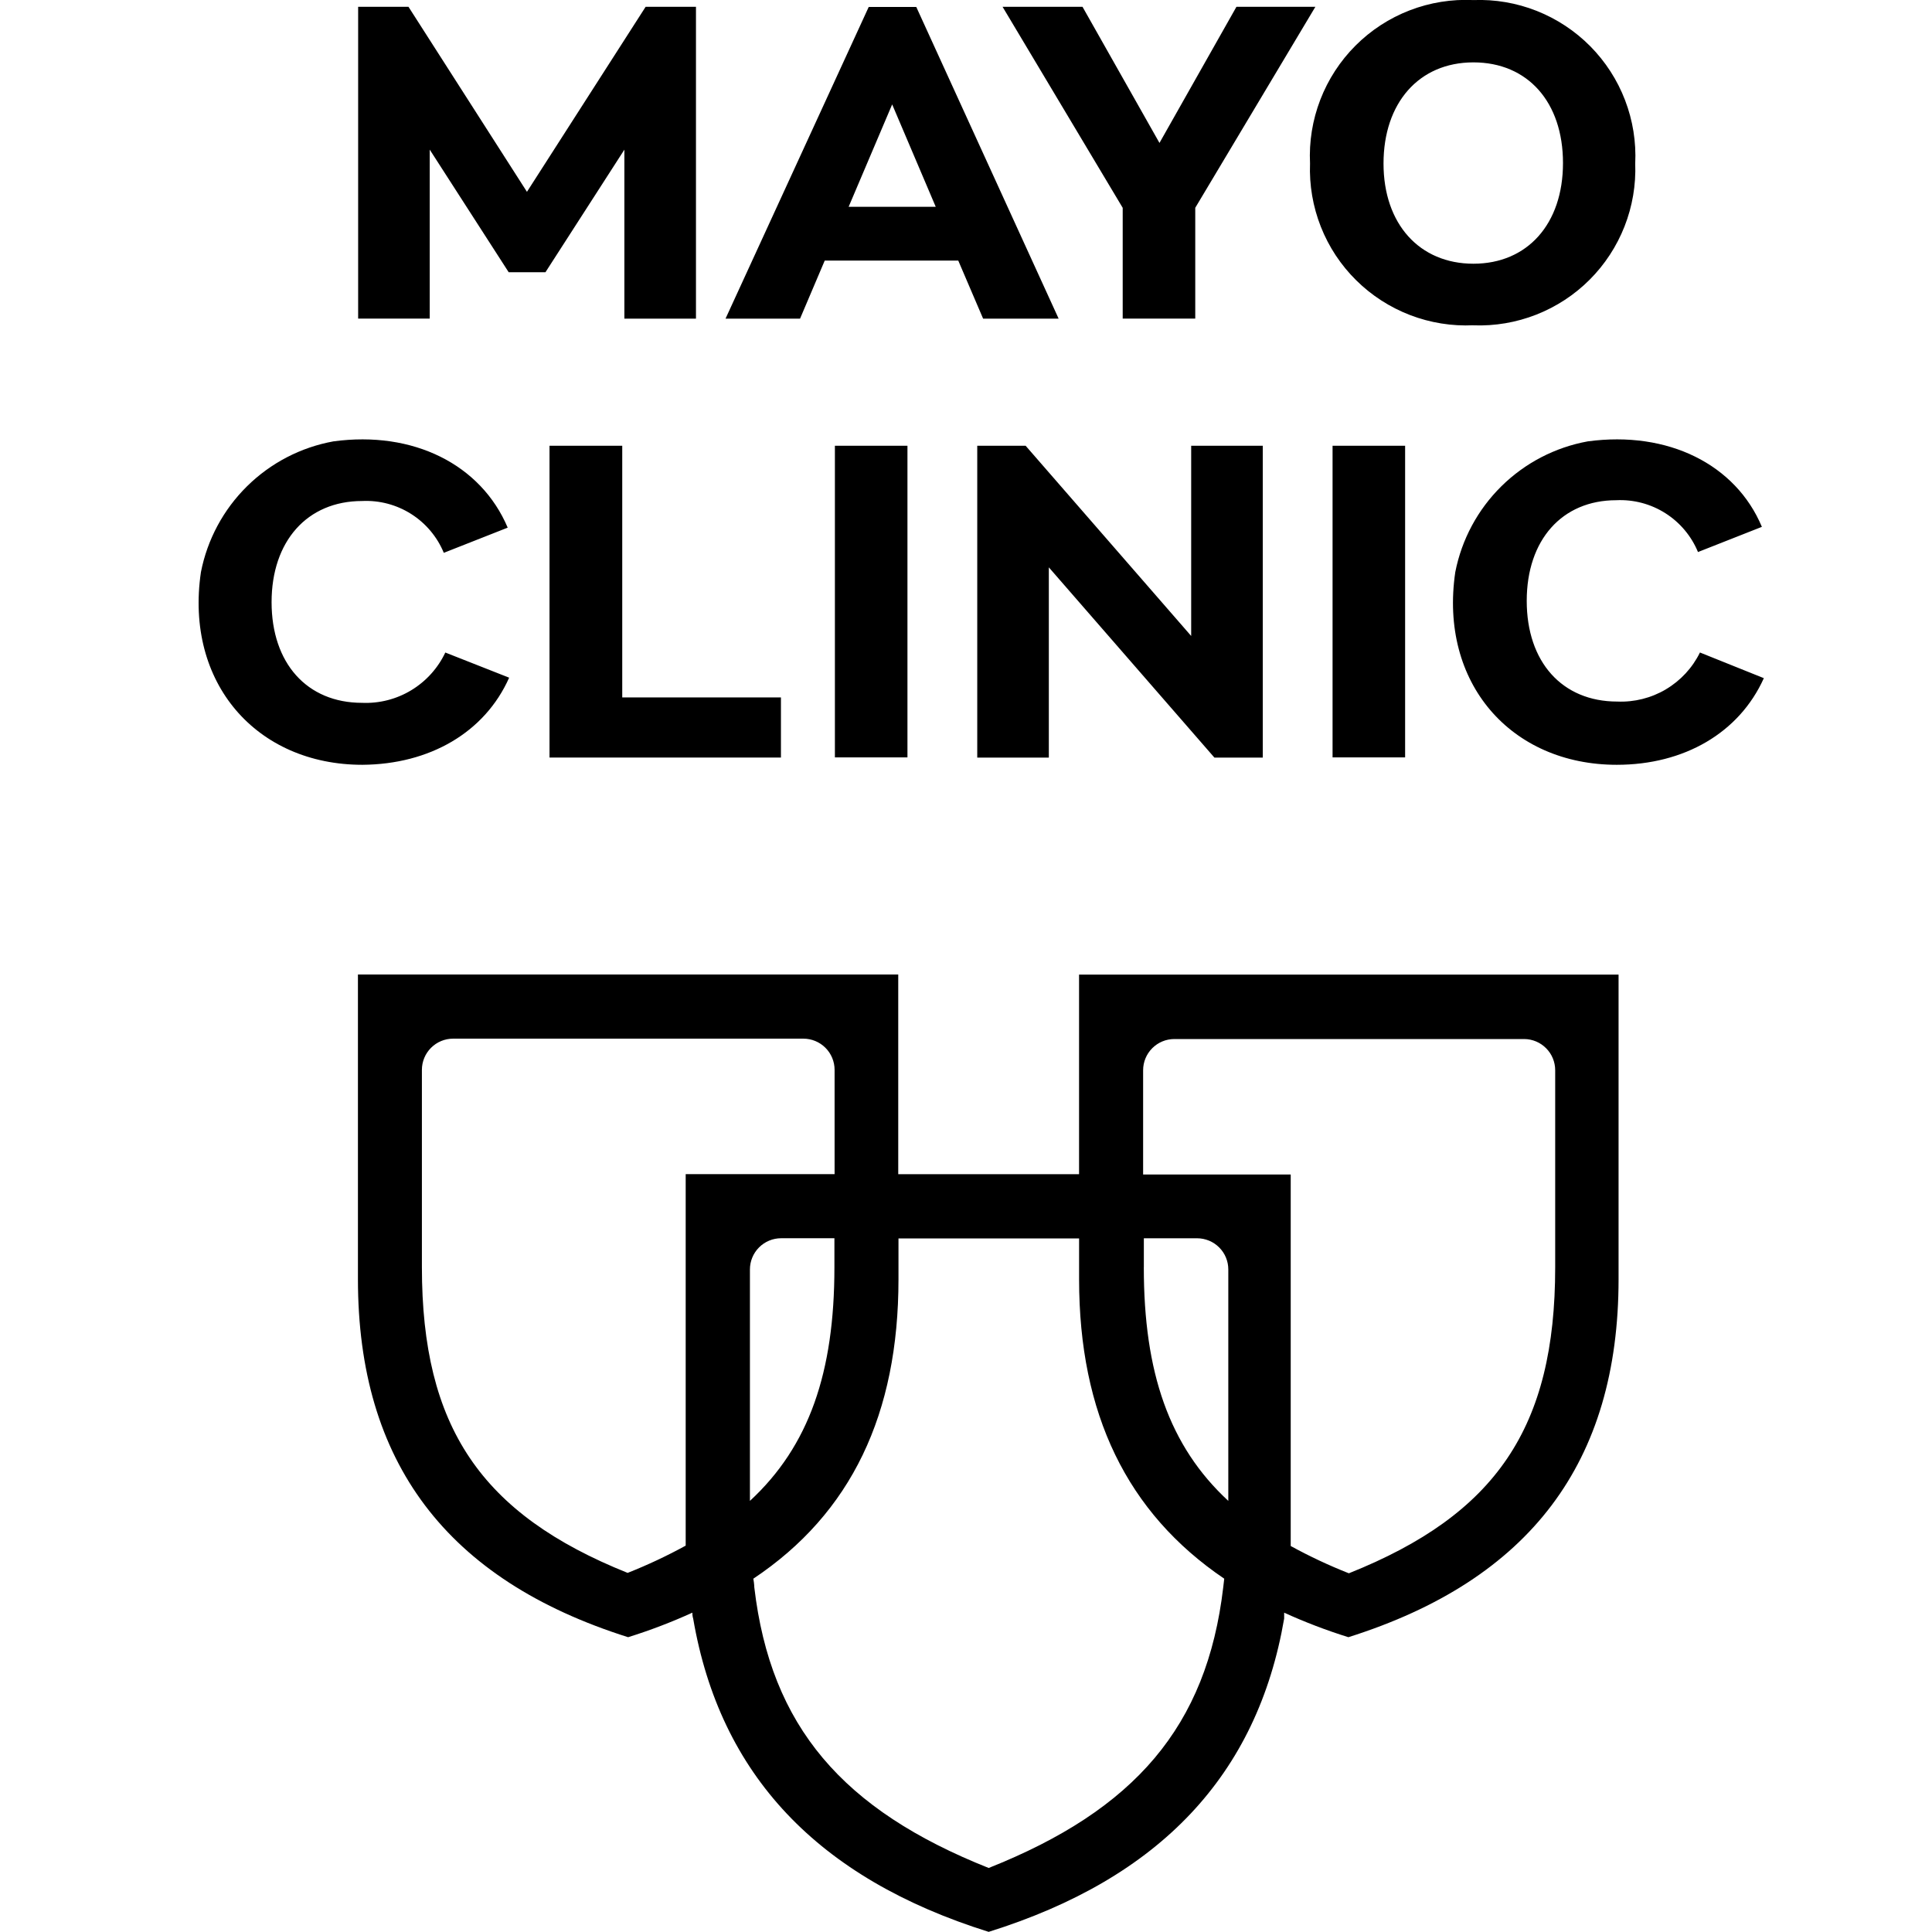
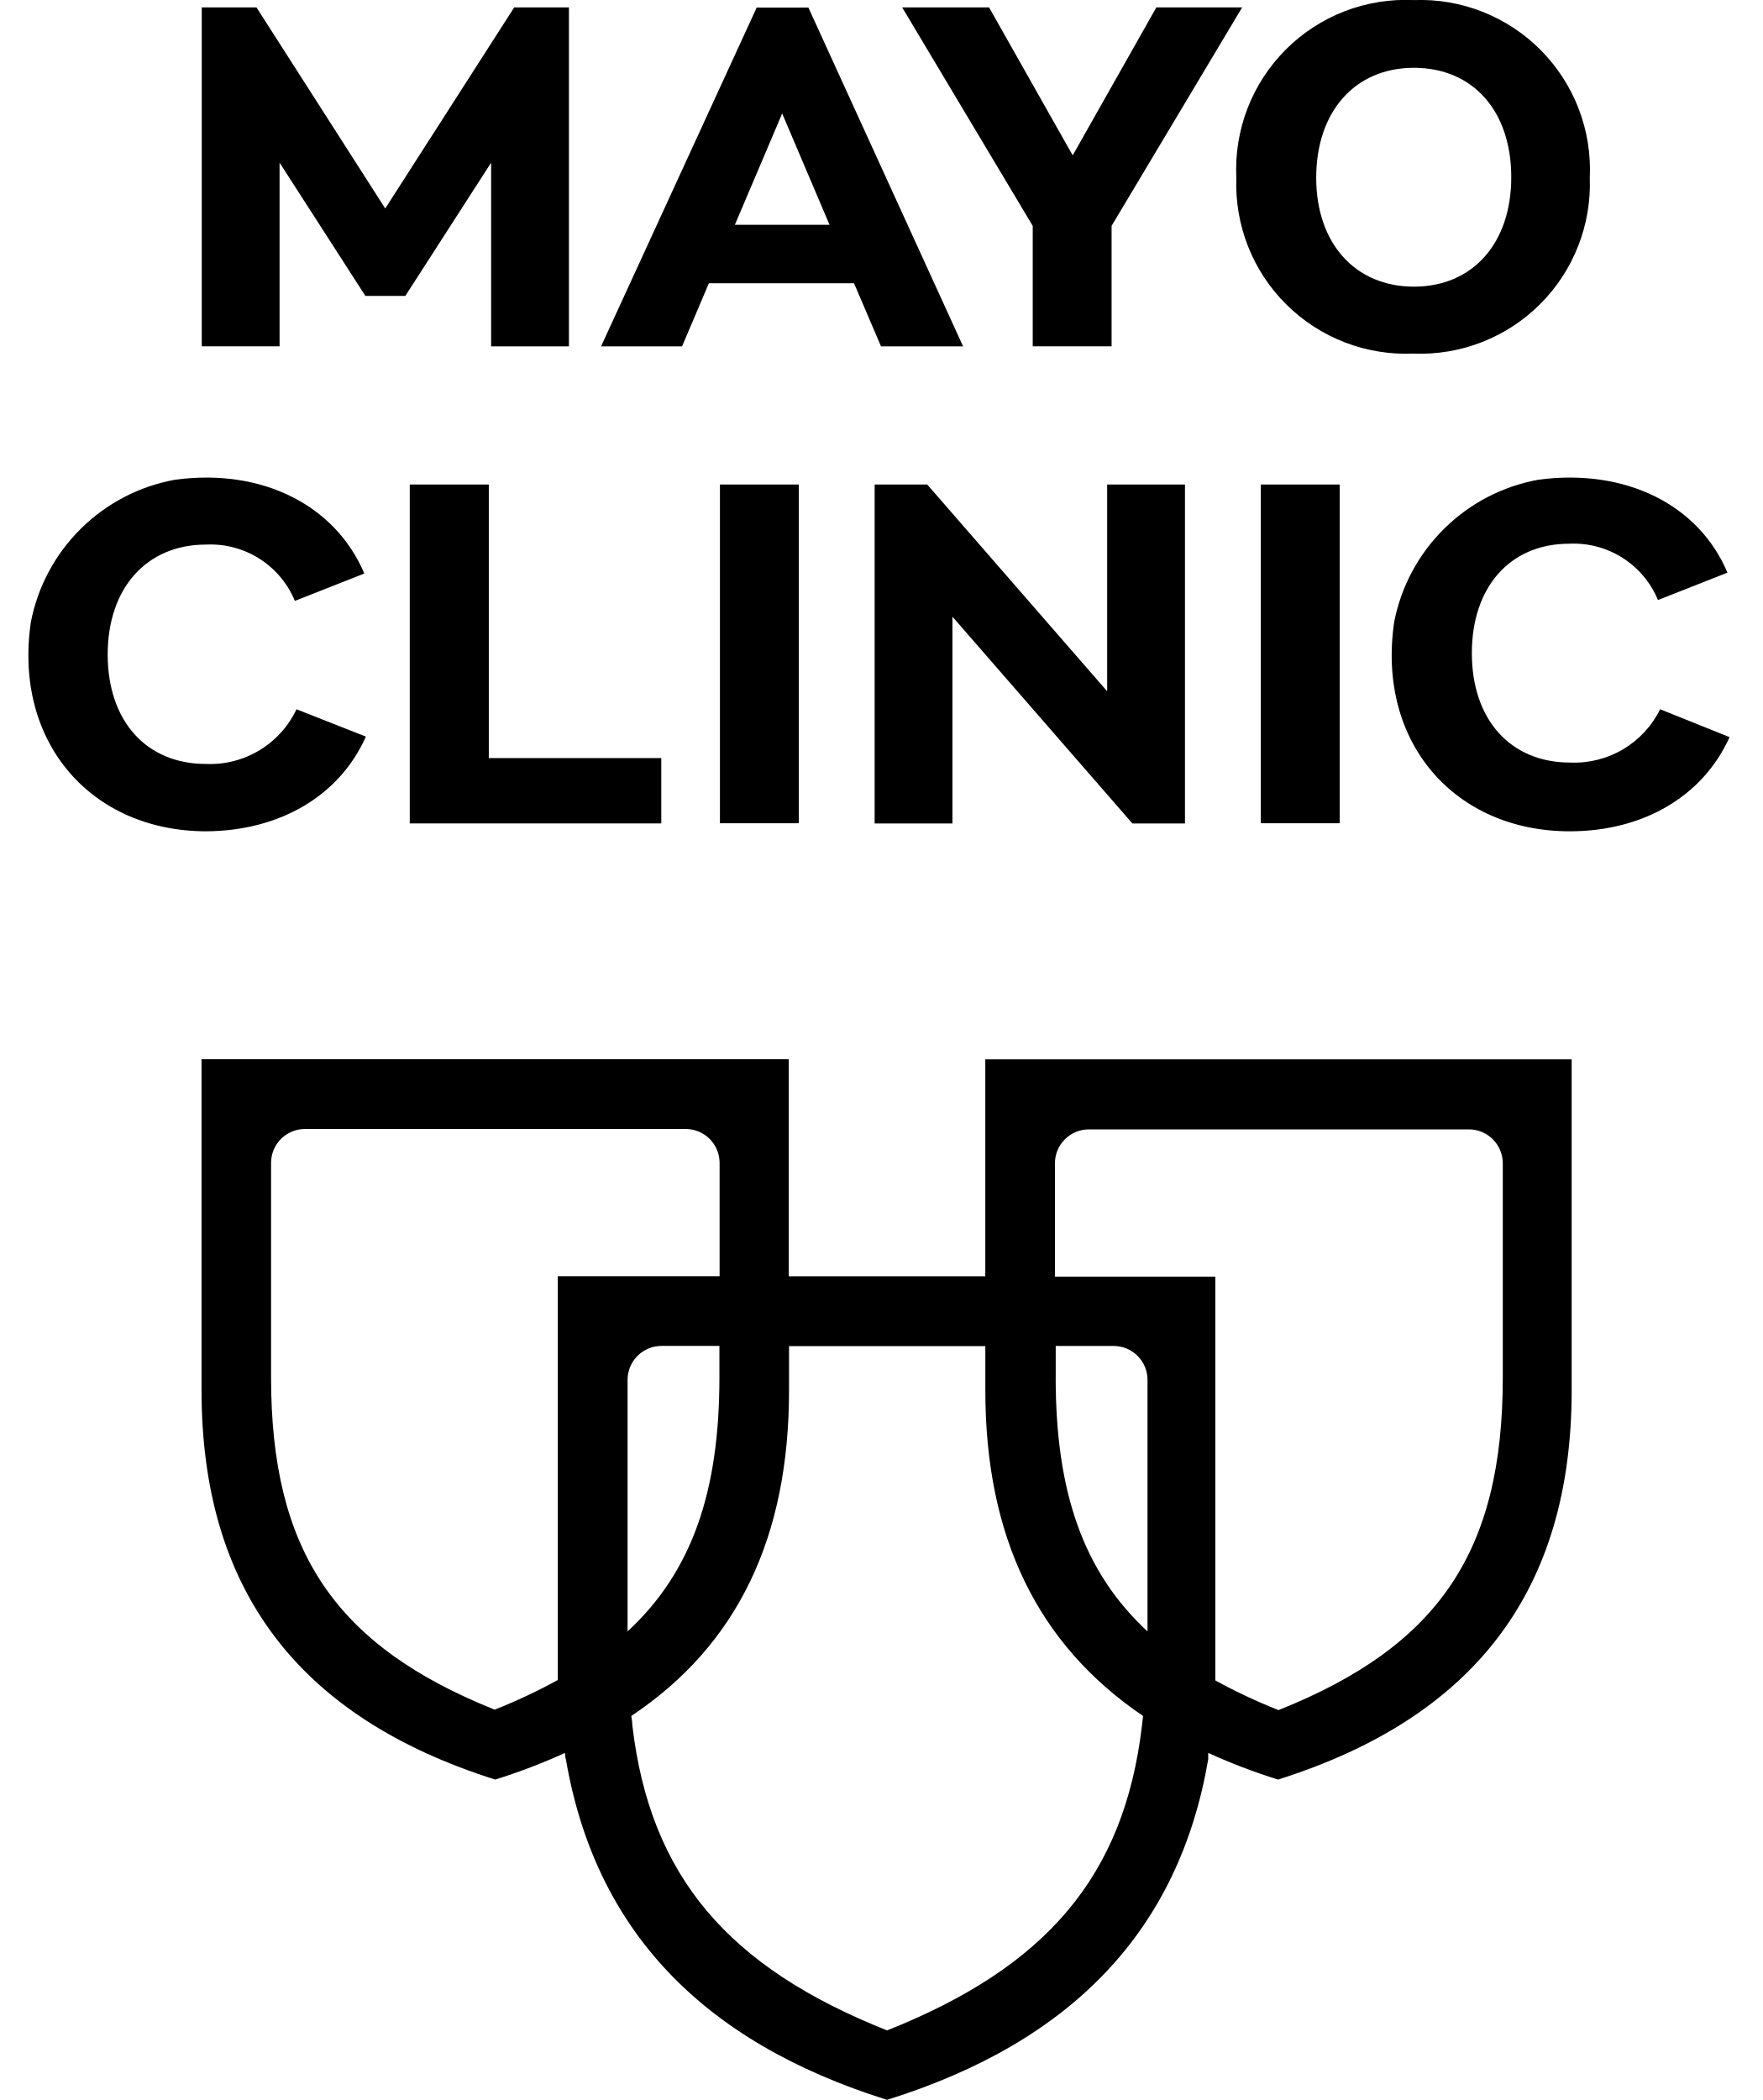
- <svg xmlns="http://www.w3.org/2000/svg" width="56" height="56" viewBox="0 0 56 56">
+ <svg xmlns="http://www.w3.org/2000/svg" viewBox="5 0 47 56" width="47.00" height="56.00">
  <path d="m42.708,9.43c.622.023,1.242-.082,1.822-.31.58-.228,1.106-.572,1.546-1.012.44-.44.785-.967,1.012-1.546.228-.58.333-1.2.31-1.822.03-.626-.07-1.251-.295-1.837-.224-.585-.568-1.117-1.009-1.563-.441-.445-.97-.794-1.553-1.025-.583-.23-1.207-.337-1.833-.313-.63-.03-1.26.071-1.848.298-.589.227-1.123.575-1.569,1.021-.446.446-.794.981-1.021,1.569-.227.589-.329,1.218-.298,1.848-.024.626.083,1.251.313,1.834.23.583.579,1.112,1.025,1.552.445.441.978.784,1.563,1.009.585.224,1.21.325,1.837.295Zm0-7.622c1.573,0,2.596,1.151,2.596,2.918s-1.033,2.918-2.596,2.918-2.606-1.151-2.606-2.904,1.023-2.932,2.606-2.932Zm-18.802,5.746h3.87l.72,1.682h2.189L26.559.202h-1.379l-4.15,9.034h2.16l.715-1.682Zm3.217-1.559l-1.263-2.969-1.262,2.969h2.525Zm-12.379,1.895l-2.288-3.553v4.898h-2.075V.197h1.459l3.434,5.363L18.714.197h1.459v9.039h-2.075v-4.898l-2.288,3.553h-1.066Zm17.798,1.345h2.103v-3.212L38.127.197h-2.288l-2.231,3.946L31.377.197h-2.317l3.482,5.827v3.212Zm-16.614,12.724v-9.039h2.108v7.295h4.6v1.743h-6.708Zm10.375-9.039h-2.103v9.034h2.103v-9.034Zm-13.397,5.993l1.852.73c-.706,1.587-2.302,2.511-4.254,2.525-3.065,0-5.154-2.369-4.68-5.585.185-.945.651-1.812,1.336-2.488.685-.676,1.558-1.13,2.506-1.302,2.312-.313,4.273.668,5.05,2.501l-1.852.73c-.192-.464-.522-.857-.946-1.126-.424-.269-.921-.4-1.422-.376-1.592,0-2.624,1.165-2.624,2.932s1.023,2.918,2.624,2.918c.501.021.997-.106,1.426-.366.429-.26.772-.64.986-1.093Zm27.822-5.993h-2.103v9.034h2.103v-9.034Zm7.559,7.06c.426-.252.769-.623.987-1.067l1.852.744c-.715,1.587-2.312,2.511-4.263,2.511-3.065,0-5.154-2.369-4.681-5.585.185-.945.651-1.812,1.336-2.488.685-.676,1.558-1.13,2.506-1.302,2.326-.313,4.287.668,5.045,2.478l-1.852.73c-.192-.464-.522-.857-.946-1.126-.424-.269-.921-.4-1.422-.376-1.573,0-2.596,1.151-2.596,2.918s1.023,2.918,2.624,2.918c.494.021.984-.102,1.41-.354Zm-18.559-7.06h-1.402v9.039h2.075v-5.514l4.799,5.514h1.402v-9.039h-2.075v5.514l-4.799-5.514Zm1.549,21.114v-5.784h15.638v8.826c0,5.311-2.568,8.717-7.831,10.379-.635-.198-1.257-.435-1.862-.711v.171c-.777,4.529-3.6,7.528-8.565,9.081-4.96-1.554-7.788-4.553-8.565-9.081,0,0-.024-.062-.024-.171-.605.276-1.227.513-1.862.711-5.263-1.663-7.831-5.074-7.831-10.379v-8.83h15.661v5.789h5.239Zm-13.085,11.557c-4.252-1.705-5.963-4.23-5.963-8.862v-5.718c0-.24.095-.47.265-.64.17-.17.4-.265.64-.265h10.152c.24,0,.47.095.64.265.17.17.265.4.265.64v3.022h-4.316v10.768c-.544.298-1.106.562-1.683.79Zm5.994-8.857v-.843h-1.544c-.24,0-.47.095-.64.265-.17.17-.265.4-.265.64v6.708c1.715-1.587,2.449-3.724,2.449-6.77Zm4.472,17.41c4.23-1.682,6.324-4.098,6.798-8.134,0,0,.009-.09.029-.251-2.819-1.909-4.207-4.78-4.207-8.679v-1.184h-5.235v1.184c0,3.899-1.364,6.784-4.207,8.679.028.161.028.251.028.251.474,4.036,2.563,6.452,6.793,8.134Zm4.496-17.41c0,3.046.734,5.183,2.449,6.77v-6.708c0-.119-.023-.236-.069-.346-.045-.11-.112-.209-.196-.293-.084-.084-.184-.151-.293-.196-.11-.045-.228-.069-.346-.069h-1.544v.843Zm5.945,8.868c4.273-1.706,5.979-4.23,5.979-8.868v-5.713c0-.238-.094-.467-.262-.636-.168-.17-.395-.266-.634-.268h-10.143c-.24,0-.47.095-.64.265-.17.17-.265.4-.265.64v3.022h4.278v10.768c.545.299,1.108.563,1.686.791Z" fill-rule="evenodd" fill="black" />
</svg>
